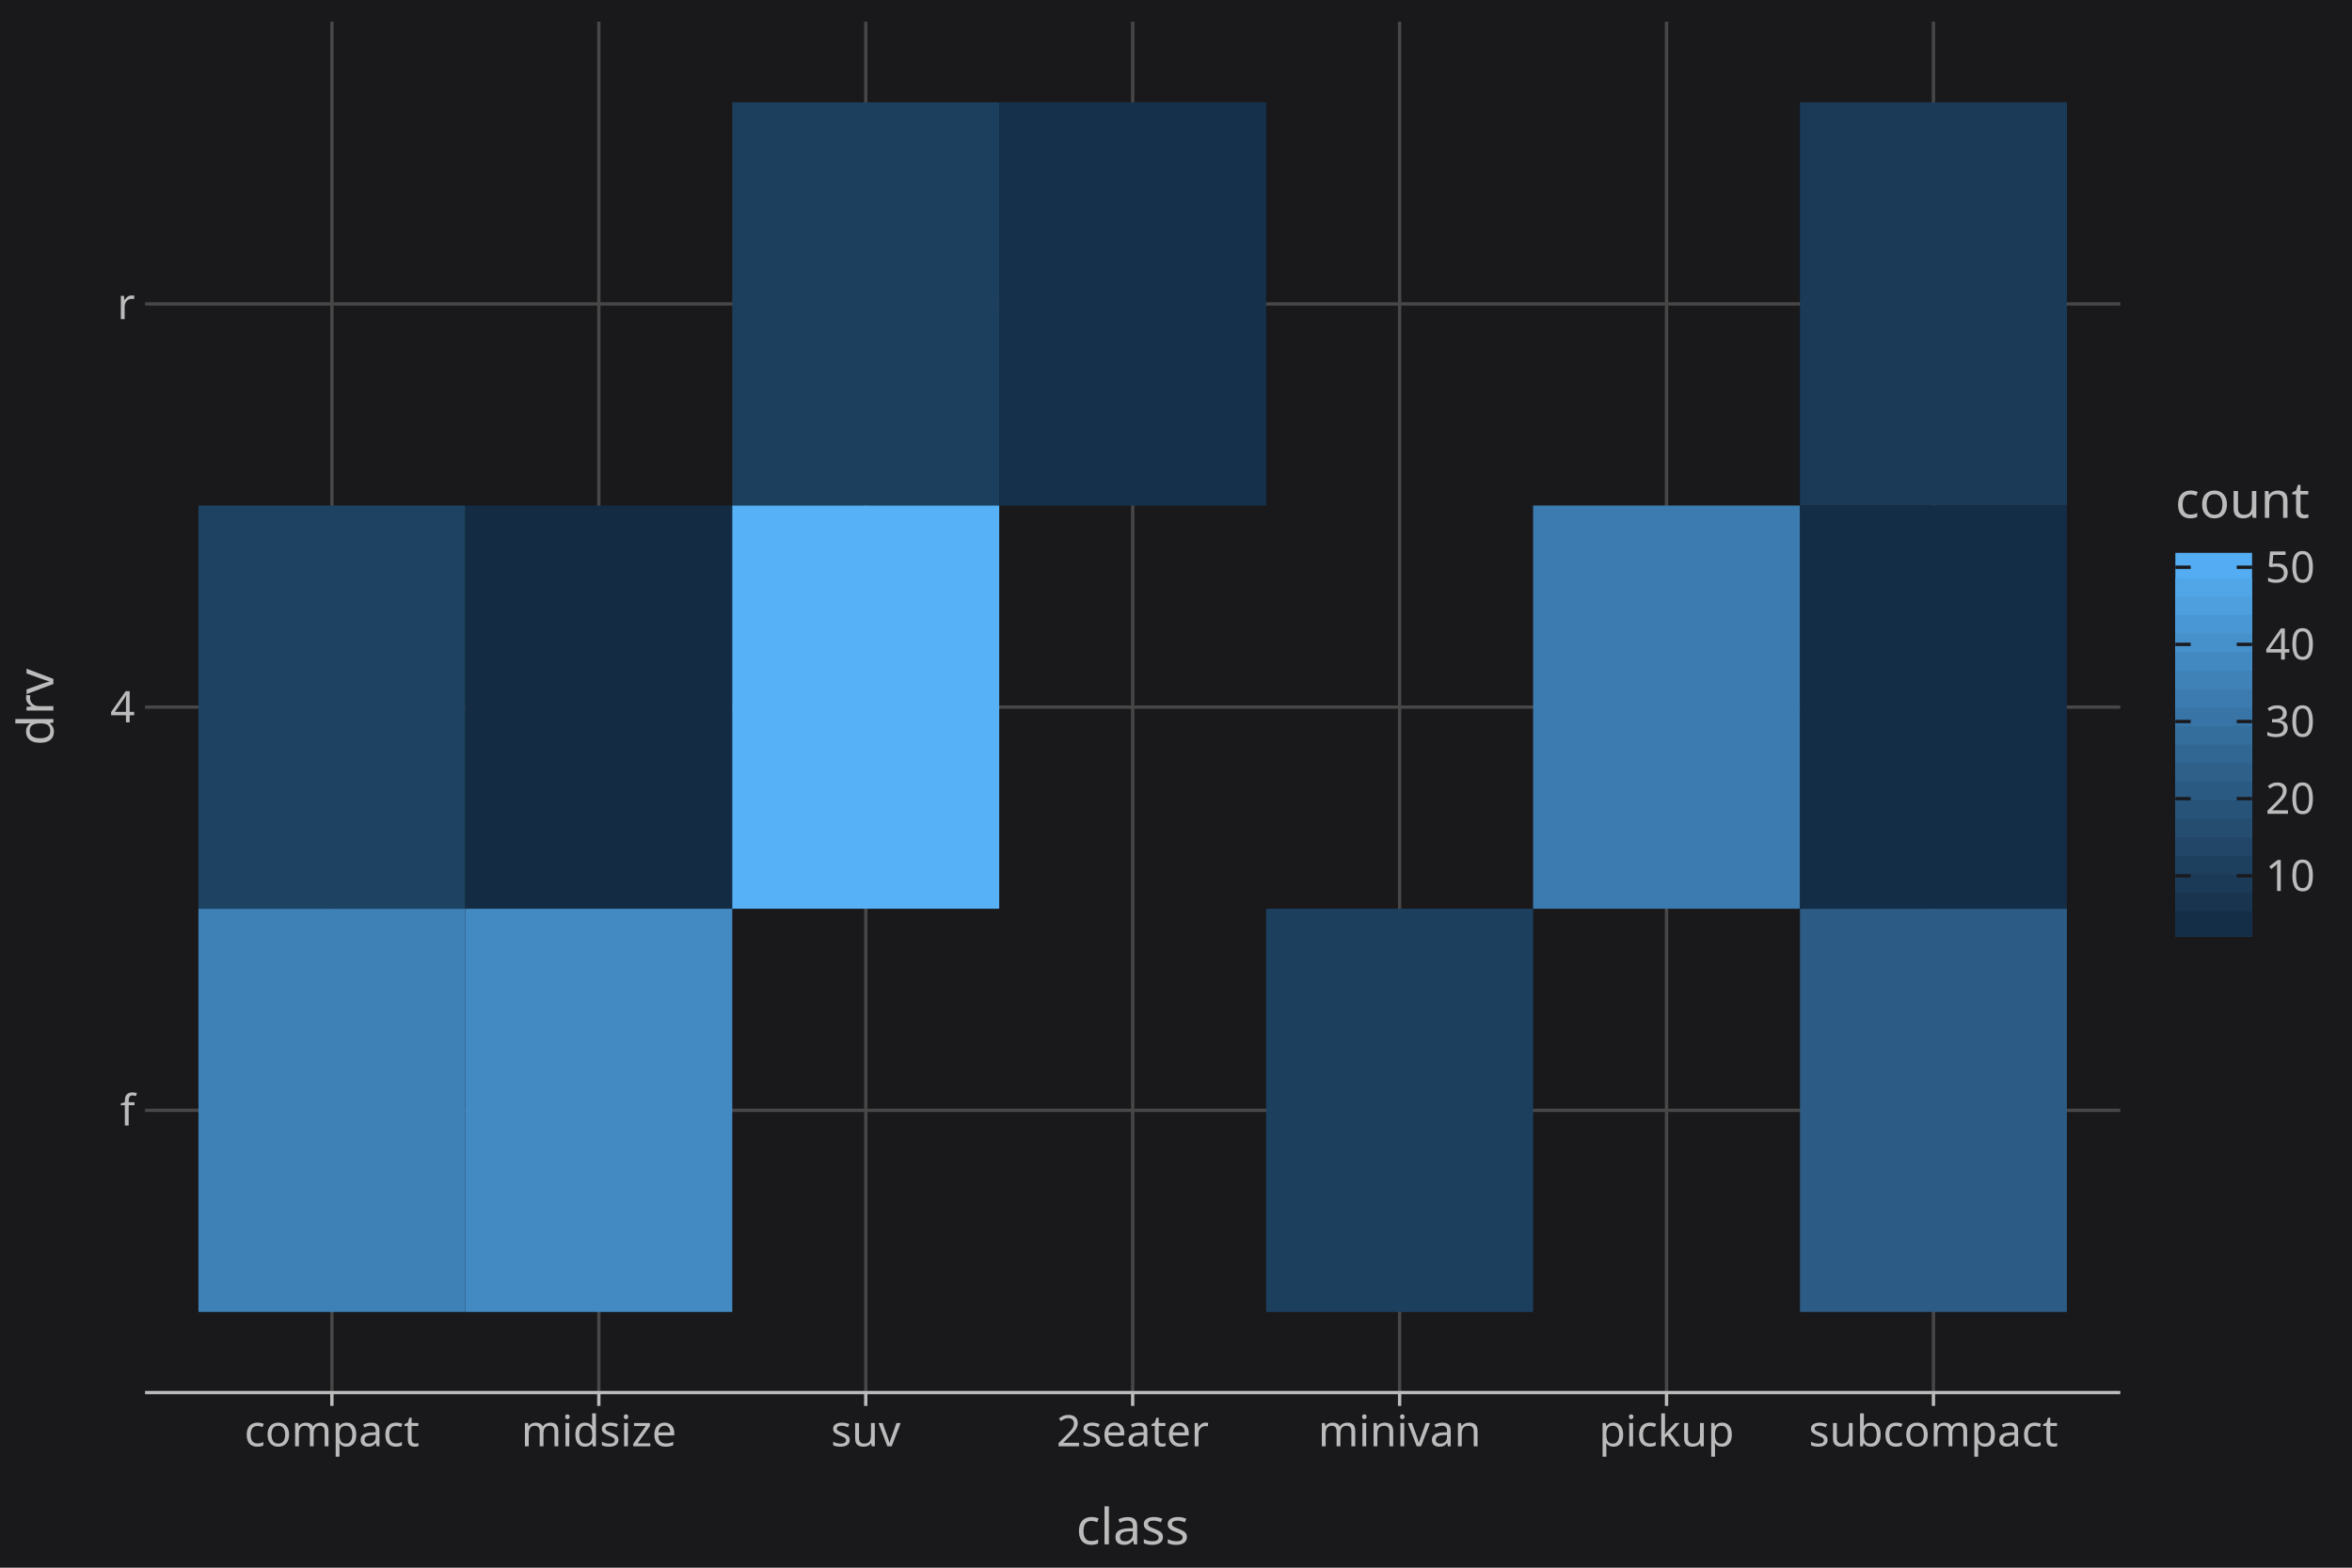
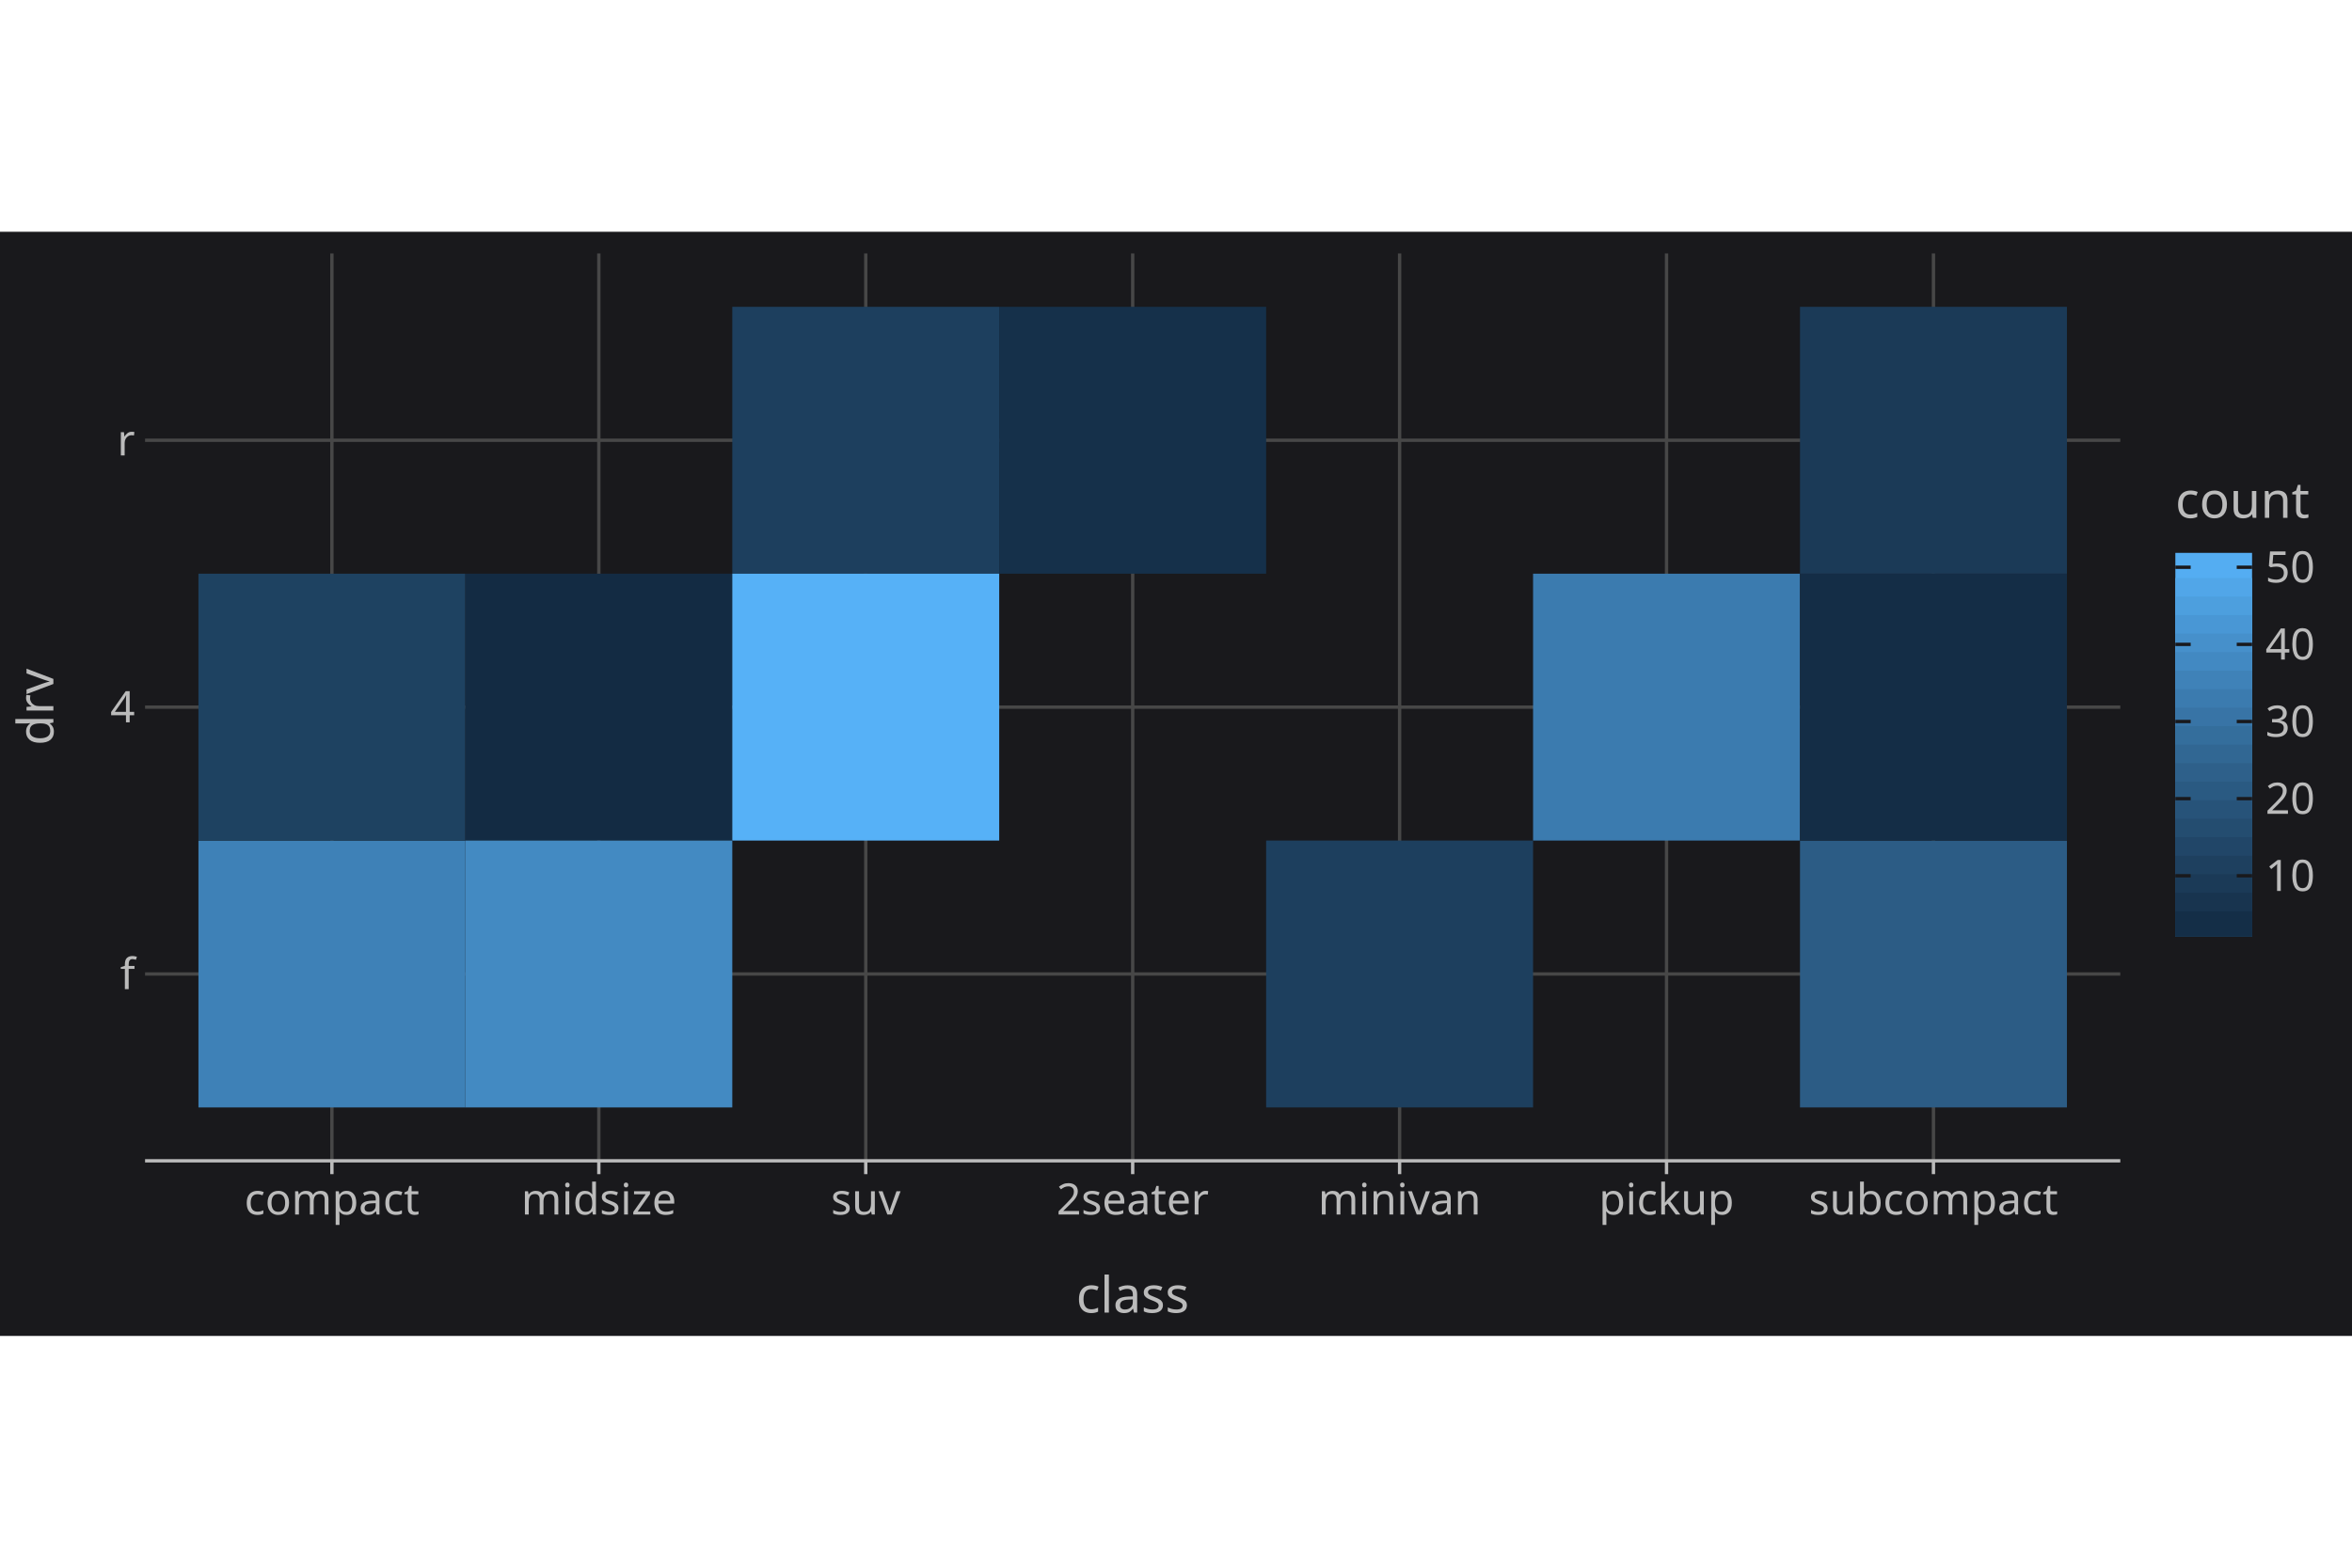
<svg xmlns="http://www.w3.org/2000/svg" display="block" class="plt-container" width="705.0" height="470.0">
  <style type="text/css">
  .plt-container {
   font-family: Lucida Grande, sans-serif;
   user-select: none;
   -webkit-user-select: none;
   -moz-user-select: none;
   -ms-user-select: none;
}
text {
   text-rendering: optimizeLegibility;
}
#xXxprefixXx0 .plot-title {
   fill: #bbbbbb;
   font-family: Lucida Grande, sans-serif;
   font-size: 16.0px;
   font-weight: normal;
   font-style: normal;   
}
#xXxprefixXx0 .plot-subtitle {
   fill: #bbbbbb;
   font-family: Lucida Grande, sans-serif;
   font-size: 15.0px;
   font-weight: normal;
   font-style: normal;   
}
#xXxprefixXx0 .plot-caption {
   fill: #bbbbbb;
   font-family: Lucida Grande, sans-serif;
   font-size: 13.0px;
   font-weight: normal;
   font-style: normal;   
}
#xXxprefixXx0 .legend-title {
   fill: #bbbbbb;
   font-family: Lucida Grande, sans-serif;
   font-size: 15.0px;
   font-weight: normal;
   font-style: normal;   
}
#xXxprefixXx0 .legend-item {
   fill: #bbbbbb;
   font-family: Lucida Grande, sans-serif;
   font-size: 13.0px;
   font-weight: normal;
   font-style: normal;   
}
#xXxprefixXx0 .axis-title-x {
   fill: #bbbbbb;
   font-family: Lucida Grande, sans-serif;
   font-size: 15.0px;
   font-weight: normal;
   font-style: normal;   
}
#xXxprefixXx0 .axis-text-x {
   fill: #bbbbbb;
   font-family: Lucida Grande, sans-serif;
   font-size: 13.0px;
   font-weight: normal;
   font-style: normal;   
}
#xXxprefixXx2 .axis-tooltip-text-x {
   fill: #303030;
   font-family: Lucida Grande, sans-serif;
   font-size: 13.0px;
   font-weight: normal;
   font-style: normal;   
}
#xXxprefixXx0 .axis-title-y {
   fill: #bbbbbb;
   font-family: Lucida Grande, sans-serif;
   font-size: 15.0px;
   font-weight: normal;
   font-style: normal;   
}
#xXxprefixXx0 .axis-text-y {
   fill: #bbbbbb;
   font-family: Lucida Grande, sans-serif;
   font-size: 13.0px;
   font-weight: normal;
   font-style: normal;   
}
#xXxprefixXx2 .axis-tooltip-text-y {
   fill: #303030;
   font-family: Lucida Grande, sans-serif;
   font-size: 13.0px;
   font-weight: normal;
   font-style: normal;   
}
#xXxprefixXx0 .facet-strip-text-x {
   fill: #bbbbbb;
   font-family: Lucida Grande, sans-serif;
   font-size: 13.0px;
   font-weight: normal;
   font-style: normal;   
}
#xXxprefixXx0 .facet-strip-text-y {
   fill: #bbbbbb;
   font-family: Lucida Grande, sans-serif;
   font-size: 13.0px;
   font-weight: normal;
   font-style: normal;   
}
#xXxprefixXx2 .tooltip-text {
   fill: #bbbbbb;
   font-family: Lucida Grande, sans-serif;
   font-size: 13.0px;
   font-weight: normal;
   font-style: normal;   
}
#xXxprefixXx2 .tooltip-title {
   fill: #bbbbbb;
   font-family: Lucida Grande, sans-serif;
   font-size: 13.0px;
   font-weight: bold;
   font-style: normal;   
}
#xXxprefixXx2 .tooltip-label {
   fill: #bbbbbb;
   font-family: Lucida Grande, sans-serif;
   font-size: 13.0px;
   font-weight: bold;
   font-style: normal;   
}

  </style>
  <g id="xXxprefixXx0">
-     <path fill-rule="evenodd" fill="rgb(25,25,28)" fill-opacity="1.0" d="M0.0 0.0 L0.0 470.0 L705.0 470.0 L705.0 0.0 Z">
+     <path fill-rule="evenodd" fill="rgb(25,25,28)" fill-opacity="1.0" d="M0.0 69.484 L0.0 400.516 L705.0 400.516 L705.0 69.484 Z">
    </path>
-     <g transform="translate(29.5 6.5 ) ">
+     <g transform="translate(29.5 75.98441 ) ">
      <g>
        <g transform="translate(13.98061 0.0 ) ">
          <g>
-             <line x1="56.006" y1="0.0" x2="56.006" y2="411.0" stroke="rgb(71,71,71)" stroke-opacity="1.0" stroke-width="1.0" fill="none">
-             </line>
-             <line x1="136.016" y1="0.0" x2="136.016" y2="411.0" stroke="rgb(71,71,71)" stroke-opacity="1.0" stroke-width="1.0" fill="none">
-             </line>
-             <line x1="216.025" y1="0.0" x2="216.025" y2="411.0" stroke="rgb(71,71,71)" stroke-opacity="1.0" stroke-width="1.0" fill="none">
-             </line>
-             <line x1="296.034" y1="0.0" x2="296.034" y2="411.0" stroke="rgb(71,71,71)" stroke-opacity="1.0" stroke-width="1.0" fill="none">
-             </line>
-             <line x1="376.043" y1="0.0" x2="376.043" y2="411.0" stroke="rgb(71,71,71)" stroke-opacity="1.0" stroke-width="1.0" fill="none">
-             </line>
-             <line x1="456.052" y1="0.0" x2="456.052" y2="411.0" stroke="rgb(71,71,71)" stroke-opacity="1.0" stroke-width="1.0" fill="none">
-             </line>
-             <line x1="536.061" y1="0.0" x2="536.061" y2="411.0" stroke="rgb(71,71,71)" stroke-opacity="1.0" stroke-width="1.0" fill="none">
+             <line x1="56.006" y1="0.0" x2="56.006" y2="272.031" stroke="rgb(71,71,71)" stroke-opacity="1.0" stroke-width="1.0" fill="none">
+             </line>
+             <line x1="136.016" y1="0.0" x2="136.016" y2="272.031" stroke="rgb(71,71,71)" stroke-opacity="1.0" stroke-width="1.0" fill="none">
+             </line>
+             <line x1="216.025" y1="0.0" x2="216.025" y2="272.031" stroke="rgb(71,71,71)" stroke-opacity="1.0" stroke-width="1.0" fill="none">
+             </line>
+             <line x1="296.034" y1="0.0" x2="296.034" y2="272.031" stroke="rgb(71,71,71)" stroke-opacity="1.0" stroke-width="1.0" fill="none">
+             </line>
+             <line x1="376.043" y1="0.0" x2="376.043" y2="272.031" stroke="rgb(71,71,71)" stroke-opacity="1.0" stroke-width="1.0" fill="none">
+             </line>
+             <line x1="456.052" y1="0.0" x2="456.052" y2="272.031" stroke="rgb(71,71,71)" stroke-opacity="1.0" stroke-width="1.0" fill="none">
+             </line>
+             <line x1="536.061" y1="0.0" x2="536.061" y2="272.031" stroke="rgb(71,71,71)" stroke-opacity="1.0" stroke-width="1.0" fill="none">
            </line>
          </g>
        </g>
        <g transform="translate(13.98061 0.0 ) ">
          <g>
-             <line x1="0.0" y1="326.382" x2="592.068" y2="326.382" stroke="rgb(71,71,71)" stroke-opacity="1.0" stroke-width="1.0" fill="none">
-             </line>
-             <line x1="0.0" y1="205.5" x2="592.068" y2="205.5" stroke="rgb(71,71,71)" stroke-opacity="1.0" stroke-width="1.0" fill="none">
-             </line>
-             <line x1="0.0" y1="84.618" x2="592.068" y2="84.618" stroke="rgb(71,71,71)" stroke-opacity="1.0" stroke-width="1.0" fill="none">
-             </line>
-           </g>
-         </g>
-         <g transform="translate(13.98061 411.0 ) ">
+             <line x1="0.0" y1="216.025" x2="592.068" y2="216.025" stroke="rgb(71,71,71)" stroke-opacity="1.0" stroke-width="1.0" fill="none">
+             </line>
+             <line x1="0.0" y1="136.016" x2="592.068" y2="136.016" stroke="rgb(71,71,71)" stroke-opacity="1.0" stroke-width="1.0" fill="none">
+             </line>
+             <line x1="0.0" y1="56.006" x2="592.068" y2="56.006" stroke="rgb(71,71,71)" stroke-opacity="1.0" stroke-width="1.0" fill="none">
+             </line>
+           </g>
+         </g>
+         <g transform="translate(13.98061 272.0312 ) ">
          <g transform="translate(56.00642 0.0 ) ">
            <line stroke-width="1.0" stroke="rgb(187,187,187)" stroke-opacity="1.0" x2="0.0" y2="4.0">
            </line>
            <g transform="translate(0.0 7.0 ) ">
              <text class="axis-text-x" text-anchor="middle" dy="0.7em">
                <tspan>compact</tspan>
              </text>
            </g>
          </g>
          <g transform="translate(136.0156 0.0 ) ">
            <line stroke-width="1.0" stroke="rgb(187,187,187)" stroke-opacity="1.0" x2="0.0" y2="4.0">
            </line>
            <g transform="translate(0.0 7.0 ) ">
              <text class="axis-text-x" text-anchor="middle" dy="0.7em">
                <tspan>midsize</tspan>
              </text>
            </g>
          </g>
          <g transform="translate(216.0248 0.0 ) ">
            <line stroke-width="1.0" stroke="rgb(187,187,187)" stroke-opacity="1.0" x2="0.0" y2="4.0">
            </line>
            <g transform="translate(0.0 7.0 ) ">
              <text class="axis-text-x" text-anchor="middle" dy="0.7em">
                <tspan>suv</tspan>
              </text>
            </g>
          </g>
          <g transform="translate(296.0339 0.0 ) ">
            <line stroke-width="1.0" stroke="rgb(187,187,187)" stroke-opacity="1.0" x2="0.0" y2="4.0">
            </line>
            <g transform="translate(0.0 7.0 ) ">
              <text class="axis-text-x" text-anchor="middle" dy="0.7em">
                <tspan>2seater</tspan>
              </text>
            </g>
          </g>
          <g transform="translate(376.0431 0.0 ) ">
            <line stroke-width="1.0" stroke="rgb(187,187,187)" stroke-opacity="1.0" x2="0.0" y2="4.0">
            </line>
            <g transform="translate(0.0 7.0 ) ">
              <text class="axis-text-x" text-anchor="middle" dy="0.7em">
                <tspan>minivan</tspan>
              </text>
            </g>
          </g>
          <g transform="translate(456.0523 0.0 ) ">
            <line stroke-width="1.0" stroke="rgb(187,187,187)" stroke-opacity="1.0" x2="0.0" y2="4.0">
            </line>
            <g transform="translate(0.0 7.0 ) ">
              <text class="axis-text-x" text-anchor="middle" dy="0.7em">
                <tspan>pickup</tspan>
              </text>
            </g>
          </g>
          <g transform="translate(536.0615 0.0 ) ">
            <line stroke-width="1.0" stroke="rgb(187,187,187)" stroke-opacity="1.0" x2="0.0" y2="4.0">
            </line>
            <g transform="translate(0.0 7.0 ) ">
              <text class="axis-text-x" text-anchor="middle" dy="0.7em">
                <tspan>subcompact</tspan>
              </text>
            </g>
          </g>
          <line x1="0.0" y1="0.0" x2="592.068" y2="0.0" stroke-width="1.0" stroke="rgb(187,187,187)" stroke-opacity="1.0">
          </line>
        </g>
        <g transform="translate(13.98061 0.0 ) ">
-           <g transform="translate(0.0 326.3824 ) ">
+           <g transform="translate(0.0 216.0248 ) ">
            <g transform="translate(-3.0 0.0 ) ">
              <text class="axis-text-y" text-anchor="end" dy="0.35em">
                <tspan>f</tspan>
              </text>
            </g>
          </g>
-           <g transform="translate(0.0 205.5 ) ">
+           <g transform="translate(0.0 136.0156 ) ">
            <g transform="translate(-3.0 0.0 ) ">
              <text class="axis-text-y" text-anchor="end" dy="0.35em">
                <tspan>4</tspan>
              </text>
            </g>
          </g>
-           <g transform="translate(0.0 84.61765 ) ">
+           <g transform="translate(0.0 56.00642 ) ">
            <g transform="translate(-3.0 0.0 ) ">
              <text class="axis-text-y" text-anchor="end" dy="0.35em">
                <tspan>r</tspan>
              </text>
            </g>
          </g>
        </g>
      </g>
-       <g clip-path="url(#xXxprefixXx1)" clip-bounds-jfx="[rect (13.981, 0.0), (592.068, 411.0)]">
+       <g clip-path="url(#xXxprefixXx1)" clip-bounds-jfx="[rect (13.981, 0.0), (592.068, 272.031)]">
        <g transform="translate(13.98061 0.0 ) ">
          <g>
            <g>
              <g>
                <g>
-                   <rect fill="#3e81b7" stroke="#303030" stroke-width="0.0" x="16.002" y="265.941" height="120.882" width="80.009" />
-                   <rect fill="#1e4261" stroke="#303030" stroke-width="0.0" x="16.002" y="145.059" height="120.882" width="80.009" />
-                   <rect fill="#132b43" stroke="#303030" stroke-width="0.0" x="96.011" y="145.059" height="120.882" width="80.009" />
-                   <rect fill="#1d3f5e" stroke="#303030" stroke-width="0.0" x="176.02" y="24.176" height="120.882" width="80.009" />
-                   <rect fill="#15304a" stroke="#303030" stroke-width="0.0" x="256.029" y="24.176" height="120.882" width="80.009" />
-                   <rect fill="#56b1f7" stroke="#303030" stroke-width="0.0" x="176.02" y="145.059" height="120.882" width="80.009" />
-                   <rect fill="#438ac2" stroke="#303030" stroke-width="0.0" x="96.011" y="265.941" height="120.882" width="80.009" />
-                   <rect fill="#1d3f5e" stroke="#303030" stroke-width="0.0" x="336.039" y="265.941" height="120.882" width="80.009" />
-                   <rect fill="#3b7baf" stroke="#303030" stroke-width="0.0" x="416.048" y="145.059" height="120.882" width="80.009" />
-                   <rect fill="#1b3a57" stroke="#303030" stroke-width="0.0" x="496.057" y="24.176" height="120.882" width="80.009" />
-                   <rect fill="#2c5c85" stroke="#303030" stroke-width="0.0" x="496.057" y="265.941" height="120.882" width="80.009" />
-                   <rect fill="#142d46" stroke="#303030" stroke-width="0.0" x="496.057" y="145.059" height="120.882" width="80.009" />
+                   <rect fill="#3e81b7" stroke="#303030" stroke-width="0.0" x="16.002" y="176.02" height="80.009" width="80.009" />
+                   <rect fill="#1e4261" stroke="#303030" stroke-width="0.0" x="16.002" y="96.011" height="80.009" width="80.009" />
+                   <rect fill="#132b43" stroke="#303030" stroke-width="0.0" x="96.011" y="96.011" height="80.009" width="80.009" />
+                   <rect fill="#1d3f5e" stroke="#303030" stroke-width="0.0" x="176.02" y="16.002" height="80.009" width="80.009" />
+                   <rect fill="#15304a" stroke="#303030" stroke-width="0.0" x="256.029" y="16.002" height="80.009" width="80.009" />
+                   <rect fill="#56b1f7" stroke="#303030" stroke-width="0.0" x="176.02" y="96.011" height="80.009" width="80.009" />
+                   <rect fill="#438ac2" stroke="#303030" stroke-width="0.0" x="96.011" y="176.02" height="80.009" width="80.009" />
+                   <rect fill="#1d3f5e" stroke="#303030" stroke-width="0.0" x="336.039" y="176.02" height="80.009" width="80.009" />
+                   <rect fill="#3b7baf" stroke="#303030" stroke-width="0.0" x="416.048" y="96.011" height="80.009" width="80.009" />
+                   <rect fill="#1b3a57" stroke="#303030" stroke-width="0.0" x="496.057" y="16.002" height="80.009" width="80.009" />
+                   <rect fill="#2c5c85" stroke="#303030" stroke-width="0.0" x="496.057" y="176.02" height="80.009" width="80.009" />
+                   <rect fill="#142d46" stroke="#303030" stroke-width="0.0" x="496.057" y="96.011" height="80.009" width="80.009" />
                </g>
              </g>
            </g>
          </g>
        </g>
        <defs>
          <clipPath id="xXxprefixXx1">
-             <rect x="13.981" y="0.0" width="592.068" height="411.0">
+             <rect x="13.981" y="0.0" width="592.068" height="272.031">
            </rect>
          </clipPath>
        </defs>
      </g>
      <g>
      </g>
    </g>
    <g transform="translate(16.0 212.0 ) rotate(-90.0 ) ">
      <text class="axis-title-y" y="0.0" text-anchor="middle">
        <tspan>drv</tspan>
      </text>
    </g>
-     <g transform="translate(339.5145 463.0 ) ">
+     <g transform="translate(339.5145 393.5156 ) ">
      <text class="axis-title-x" y="0.0" text-anchor="middle">
        <tspan>class</tspan>
      </text>
    </g>
    <g transform="translate(642.0485 133.25 ) ">
      <rect x="5.0" y="5.0" height="147.5" width="52.952" stroke="rgb(187,187,187)" stroke-opacity="1.0" stroke-width="0.0" fill="rgb(25,25,28)" fill-opacity="1.0">
      </rect>
      <g transform="translate(10.0 10.0 ) ">
        <g transform="translate(0.0 12.0 ) ">
          <text class="legend-title" y="0.0">
            <tspan>count</tspan>
          </text>
        </g>
        <g transform="translate(0.0 22.5 ) ">
          <g>
            <rect x="0.0" y="0.0" height="115.0" width="23.0" stroke-width="0.0" fill="rgb(84,173,242)" fill-opacity="1.0">
            </rect>
            <rect x="0.0" y="7.55" height="107.45" width="23.0" stroke-width="0.0" fill="rgb(81,166,232)" fill-opacity="1.0">
            </rect>
            <rect x="0.0" y="13.1" height="101.9" width="23.0" stroke-width="0.0" fill="rgb(77,159,222)" fill-opacity="1.0">
            </rect>
            <rect x="0.0" y="18.65" height="96.35" width="23.0" stroke-width="0.0" fill="rgb(73,151,213)" fill-opacity="1.0">
            </rect>
            <rect x="0.0" y="24.2" height="90.8" width="23.0" stroke-width="0.0" fill="rgb(70,144,203)" fill-opacity="1.0">
            </rect>
            <rect x="0.0" y="29.75" height="85.25" width="23.0" stroke-width="0.0" fill="rgb(66,137,194)" fill-opacity="1.0">
            </rect>
            <rect x="0.0" y="35.3" height="79.7" width="23.0" stroke-width="0.0" fill="rgb(63,130,184)" fill-opacity="1.0">
            </rect>
            <rect x="0.0" y="40.85" height="74.15" width="23.0" stroke-width="0.0" fill="rgb(59,123,175)" fill-opacity="1.0">
            </rect>
            <rect x="0.0" y="46.4" height="68.6" width="23.0" stroke-width="0.0" fill="rgb(56,116,166)" fill-opacity="1.0">
            </rect>
            <rect x="0.0" y="51.95" height="63.05" width="23.0" stroke-width="0.0" fill="rgb(52,110,156)" fill-opacity="1.0">
            </rect>
            <rect x="0.0" y="57.5" height="57.5" width="23.0" stroke-width="0.0" fill="rgb(49,103,147)" fill-opacity="1.0">
            </rect>
            <rect x="0.0" y="63.05" height="51.95" width="23.0" stroke-width="0.0" fill="rgb(46,96,138)" fill-opacity="1.0">
            </rect>
            <rect x="0.0" y="68.6" height="46.4" width="23.0" stroke-width="0.0" fill="rgb(42,90,130)" fill-opacity="1.0">
            </rect>
            <rect x="0.0" y="74.15" height="40.85" width="23.0" stroke-width="0.0" fill="rgb(39,83,121)" fill-opacity="1.0">
            </rect>
            <rect x="0.0" y="79.7" height="35.3" width="23.0" stroke-width="0.0" fill="rgb(36,77,112)" fill-opacity="1.0">
            </rect>
            <rect x="0.0" y="85.25" height="29.75" width="23.0" stroke-width="0.0" fill="rgb(33,70,104)" fill-opacity="1.0">
            </rect>
            <rect x="0.0" y="90.8" height="24.2" width="23.0" stroke-width="0.0" fill="rgb(30,64,95)" fill-opacity="1.0">
            </rect>
            <rect x="0.0" y="96.35" height="18.65" width="23.0" stroke-width="0.0" fill="rgb(27,58,87)" fill-opacity="1.0">
            </rect>
            <rect x="0.0" y="101.9" height="13.1" width="23.0" stroke-width="0.0" fill="rgb(24,52,79)" fill-opacity="1.0">
            </rect>
            <rect x="0.0" y="107.45" height="7.55" width="23.0" stroke-width="0.0" fill="rgb(20,46,71)" fill-opacity="1.0">
            </rect>
            <line x1="0.0" y1="96.812" x2="4.6" y2="96.812" stroke-width="1.0" stroke="rgb(25,25,28)" stroke-opacity="1.0">
            </line>
            <line x1="18.4" y1="96.812" x2="23.0" y2="96.812" stroke-width="1.0" stroke="rgb(25,25,28)" stroke-opacity="1.0">
            </line>
            <g transform="translate(26.9903 101.3625 ) ">
              <text class="legend-item" y="0.0">
                <tspan>10</tspan>
              </text>
            </g>
            <line x1="0.0" y1="73.688" x2="4.6" y2="73.688" stroke-width="1.0" stroke="rgb(25,25,28)" stroke-opacity="1.0">
            </line>
            <line x1="18.4" y1="73.688" x2="23.0" y2="73.688" stroke-width="1.0" stroke="rgb(25,25,28)" stroke-opacity="1.0">
            </line>
            <g transform="translate(26.9903 78.2375 ) ">
              <text class="legend-item" y="0.0">
                <tspan>20</tspan>
              </text>
            </g>
            <line x1="0.0" y1="50.562" x2="4.6" y2="50.562" stroke-width="1.0" stroke="rgb(25,25,28)" stroke-opacity="1.0">
            </line>
            <line x1="18.4" y1="50.562" x2="23.0" y2="50.562" stroke-width="1.0" stroke="rgb(25,25,28)" stroke-opacity="1.0">
            </line>
            <g transform="translate(26.9903 55.1125 ) ">
              <text class="legend-item" y="0.0">
                <tspan>30</tspan>
              </text>
            </g>
            <line x1="0.0" y1="27.438" x2="4.6" y2="27.438" stroke-width="1.0" stroke="rgb(25,25,28)" stroke-opacity="1.0">
            </line>
            <line x1="18.4" y1="27.438" x2="23.0" y2="27.438" stroke-width="1.0" stroke="rgb(25,25,28)" stroke-opacity="1.0">
            </line>
            <g transform="translate(26.9903 31.9875 ) ">
              <text class="legend-item" y="0.0">
                <tspan>40</tspan>
              </text>
            </g>
            <line x1="0.0" y1="4.312" x2="4.6" y2="4.312" stroke-width="1.0" stroke="rgb(25,25,28)" stroke-opacity="1.0">
            </line>
            <line x1="18.4" y1="4.312" x2="23.0" y2="4.312" stroke-width="1.0" stroke="rgb(25,25,28)" stroke-opacity="1.0">
            </line>
            <g transform="translate(26.9903 8.8625 ) ">
              <text class="legend-item" y="0.0">
                <tspan>50</tspan>
              </text>
            </g>
          </g>
        </g>
      </g>
    </g>
-     <path fill="rgb(0,0,0)" fill-opacity="0.0" stroke="rgb(187,187,187)" stroke-opacity="1.0" stroke-width="0.0" d="M0.0 0.0 L0.0 470.0 L705.0 470.0 L705.0 0.0 Z">
+     <path fill="rgb(0,0,0)" fill-opacity="0.0" stroke="rgb(187,187,187)" stroke-opacity="1.0" stroke-width="0.0" d="M0.0 69.484 L0.0 400.516 L705.0 400.516 L705.0 69.484 Z">
    </path>
  </g>
  <g id="xXxprefixXx2">
  </g>
</svg>
